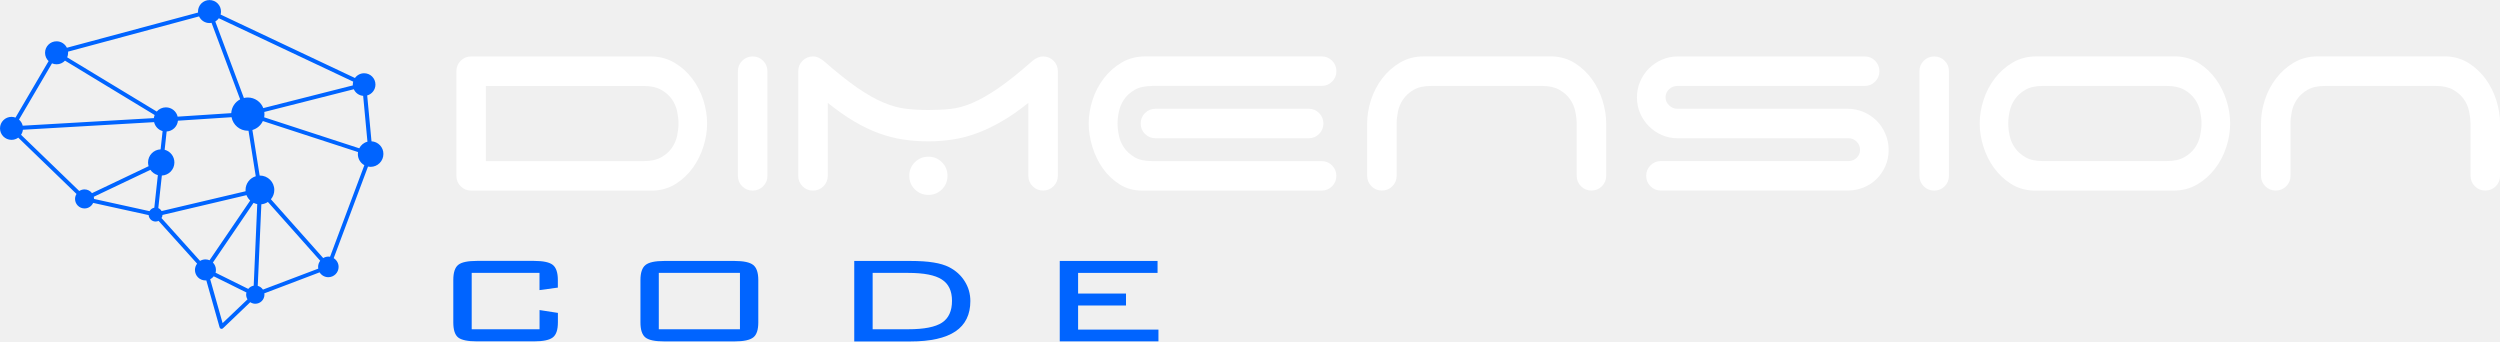
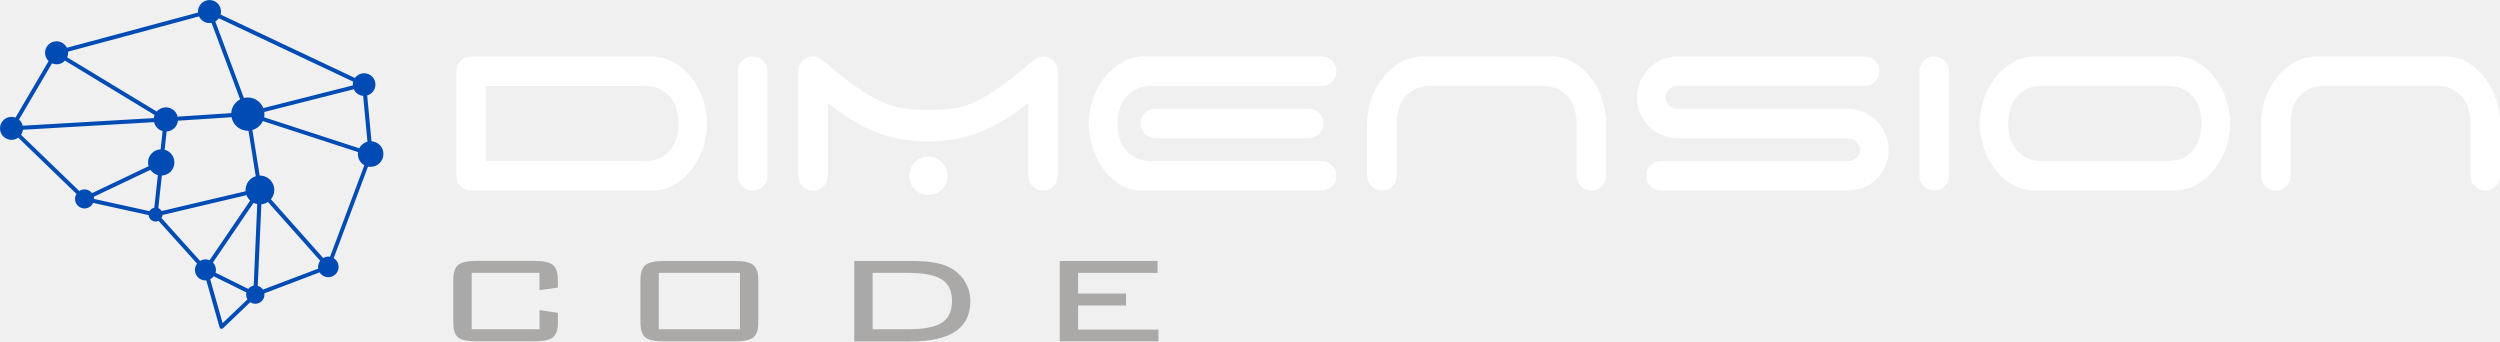
<svg xmlns="http://www.w3.org/2000/svg" version="1.1" id="Ebene_1" x="0px" y="0px" viewBox="0 0 500 68.27" style="enable-background:new 0 0 500 68.27;" xml:space="preserve">
  <style type="text/css">
- 	.st0{fill:#0064FF;}
+ 	.st0{fill:#004BB4;}
	.st1{fill:#FFFFFF;}
+ 	.st2{fill:#ABA9A8;}
</style>
  <g>
    <path class="st0" d="M74.3,28.26l-0.86-9.17c0.95-0.27,1.65-1.14,1.65-2.18c0-1.25-1.01-2.26-2.26-2.26   c-0.76,0-1.43,0.38-1.84,0.95L44.12,2.91c0.05-0.19,0.08-0.39,0.08-0.6c0-1.27-1.03-2.3-2.3-2.3c-1.27,0-2.3,1.03-2.3,2.3   c0,0.07,0,0.13,0.01,0.2L13.38,9.55c-0.38-0.76-1.16-1.29-2.07-1.29c-1.27,0-2.3,1.03-2.3,2.3c0,0.65,0.27,1.24,0.71,1.66   L3.1,23.52c-0.25-0.09-0.52-0.15-0.8-0.15c-1.27,0-2.3,1.03-2.3,2.3c0,1.27,1.03,2.3,2.3,2.3c0.5,0,0.97-0.16,1.35-0.44L15.3,38.79   c-0.18,0.29-0.29,0.63-0.29,1c0,1.05,0.85,1.9,1.9,1.9c0.77,0,1.42-0.46,1.72-1.11l11.1,2.44c0.06,0.72,0.65,1.29,1.39,1.29   c0.21,0,0.41-0.05,0.59-0.14l7.71,8.56c-0.26,0.35-0.43,0.78-0.43,1.26c0,1.16,0.94,2.1,2.1,2.1c0.06,0,0.11-0.01,0.17-0.02   l2.66,9.41c0.04,0.14,0.15,0.24,0.28,0.28c0.04,0.01,0.07,0.01,0.11,0.01c0.1,0,0.2-0.04,0.28-0.11l5.46-5.22   c0.29,0.19,0.64,0.31,1.01,0.31c1.01,0,1.83-0.82,1.83-1.83c0-0.09-0.01-0.17-0.03-0.25l11.06-4.2c0.36,0.58,1.01,0.97,1.74,0.97   c1.14,0,2.06-0.92,2.06-2.06c0-0.74-0.39-1.38-0.98-1.75l6.86-18.31c0.17,0.03,0.34,0.05,0.51,0.05c1.42,0,2.57-1.15,2.57-2.57   C76.7,29.45,75.64,28.34,74.3,28.26z M50.74,57.13c-0.44,0.08-0.82,0.32-1.09,0.65l-6.54-3.24c0.05-0.18,0.08-0.36,0.08-0.55   c0-0.58-0.23-1.1-0.61-1.48l8.13-11.94c0.23,0.11,0.48,0.2,0.74,0.25L50.74,57.13z M32.5,42.99l16.8-3.96   c0.16,0.42,0.42,0.78,0.74,1.08l-8.13,11.94c-0.25-0.11-0.53-0.17-0.83-0.17c-0.39,0-0.76,0.12-1.07,0.3l-7.71-8.57   C32.42,43.44,32.49,43.22,32.5,42.99z M49.11,37.99c0,0.09,0.01,0.17,0.01,0.26l-16.8,3.96c-0.15-0.26-0.38-0.47-0.66-0.59   l0.71-6.51c1.4-0.06,2.51-1.21,2.51-2.62c0-1.22-0.83-2.24-1.95-2.54l0.4-3.65c1.19-0.07,2.14-0.99,2.26-2.16l10.72-0.7   c0.29,1.54,1.64,2.71,3.27,2.71c0.04,0,0.08,0,0.12-0.01l1.45,9.11C49.97,35.6,49.11,36.7,49.11,37.99z M16.91,37.88   c-0.39,0-0.75,0.12-1.06,0.32L4.21,26.96c0.2-0.3,0.33-0.64,0.37-1.01l26.24-1.52c0.2,0.86,0.85,1.55,1.7,1.79l-0.4,3.65   c-1.4,0.06-2.51,1.21-2.51,2.62c0,0.26,0.04,0.51,0.11,0.75l-11.32,5.39C18.06,38.18,17.52,37.88,16.91,37.88z M52.86,22.39   l17.9-4.54c0.33,0.73,1.03,1.25,1.87,1.32l0.86,9.17c-0.72,0.18-1.31,0.67-1.64,1.32l-19.02-6.2c0.04-0.21,0.06-0.42,0.06-0.64   C52.89,22.67,52.88,22.53,52.86,22.39z M70.64,16.33c-0.05,0.19-0.08,0.38-0.08,0.59c0,0.05,0,0.1,0.01,0.16l-17.91,4.54   c-0.48-1.24-1.69-2.12-3.1-2.12c-0.27,0-0.53,0.04-0.78,0.1l-5.72-15.3c0.28-0.16,0.52-0.39,0.71-0.65L70.64,16.33z M39.81,3.28   c0.37,0.78,1.16,1.33,2.08,1.33c0.14,0,0.28-0.01,0.42-0.04l5.72,15.3c-1.01,0.53-1.72,1.56-1.78,2.76l-10.72,0.7   c-0.25-1.07-1.21-1.86-2.35-1.86c-0.73,0-1.39,0.33-1.83,0.84L13.44,11.47c0.12-0.28,0.18-0.58,0.18-0.9c0-0.08,0-0.16-0.01-0.24   L39.81,3.28z M10.4,12.67c0.28,0.12,0.59,0.19,0.92,0.19c0.66,0,1.26-0.28,1.68-0.73L30.93,23c-0.08,0.2-0.13,0.41-0.16,0.62   L4.54,25.14c-0.11-0.48-0.38-0.91-0.74-1.22L10.4,12.67z M18.76,39.35l11.32-5.38c0.35,0.51,0.88,0.89,1.49,1.06l-0.71,6.51   c-0.41,0.08-0.76,0.34-0.96,0.69l-11.09-2.44c0,0,0,0,0,0C18.81,39.63,18.79,39.49,18.76,39.35z M44.52,64.62l-2.48-8.77   c0.28-0.14,0.52-0.35,0.71-0.59l6.54,3.24c-0.03,0.14-0.06,0.28-0.06,0.43c0,0.34,0.1,0.66,0.27,0.94L44.52,64.62z M52.59,57.92   c-0.24-0.36-0.61-0.63-1.04-0.75l0.72-16.31c0.48-0.05,0.93-0.21,1.31-0.47l10.46,11.76c-0.26,0.35-0.42,0.77-0.42,1.24   c0,0.12,0.02,0.23,0.03,0.34L52.59,57.92z M66.01,51.35c-0.11-0.02-0.22-0.03-0.33-0.03c-0.38,0-0.73,0.11-1.04,0.29L54.18,39.85   c0.43-0.5,0.68-1.15,0.68-1.86c0-1.59-1.29-2.88-2.88-2.88c-0.02,0-0.03,0-0.05,0l-1.45-9.11c0.93-0.27,1.69-0.93,2.09-1.79   l19.03,6.2c-0.02,0.13-0.03,0.26-0.03,0.4c0,0.96,0.52,1.79,1.3,2.23L66.01,51.35z" />
  </g>
  <g>
    <path class="st1" d="M141.42,24.7c0,1.52-0.24,3.06-0.74,4.62c-0.49,1.56-1.2,2.98-2.12,4.25c-0.92,1.27-2.04,2.33-3.35,3.17   c-1.31,0.84-2.81,1.3-4.49,1.38H94.23c-0.82,0-1.52-0.29-2.09-0.86c-0.57-0.57-0.86-1.27-0.86-2.09V14.24   c0-0.82,0.29-1.52,0.86-2.09c0.58-0.57,1.27-0.86,2.09-0.86h35.88c1.76,0,3.34,0.41,4.74,1.23c1.4,0.82,2.59,1.88,3.57,3.17   c0.98,1.29,1.73,2.73,2.24,4.31C141.17,21.58,141.42,23.14,141.42,24.7z M97.18,17.2v15.02h31.63c1.4,0,2.54-0.26,3.45-0.77   c0.9-0.51,1.61-1.14,2.12-1.88c0.51-0.74,0.86-1.55,1.05-2.43c0.18-0.88,0.27-1.69,0.27-2.43c0-0.74-0.09-1.55-0.27-2.43   c-0.19-0.88-0.54-1.69-1.05-2.43c-0.52-0.74-1.22-1.36-2.12-1.88c-0.9-0.51-2.05-0.77-3.45-0.77H97.18z" />
    <path class="st1" d="M152.62,37.26c-0.57,0.57-1.27,0.86-2.09,0.86c-0.82,0-1.52-0.29-2.09-0.86c-0.57-0.57-0.86-1.27-0.86-2.09   V14.24c0-0.82,0.29-1.52,0.86-2.09c0.58-0.57,1.27-0.86,2.09-0.86c0.82,0,1.52,0.29,2.09,0.86c0.58,0.58,0.86,1.27,0.86,2.09v20.92   C153.49,35.99,153.2,36.68,152.62,37.26z" />
    <path class="st1" d="M164.69,37.26c-0.57,0.57-1.27,0.86-2.09,0.86c-0.82,0-1.52-0.29-2.09-0.86c-0.57-0.57-0.86-1.27-0.86-2.09   V14.24c0-0.82,0.29-1.52,0.86-2.09c0.58-0.57,1.27-0.86,2.09-0.86c0.41,0,0.78,0.08,1.11,0.25c0.33,0.16,0.65,0.37,0.98,0.61   c2.63,2.3,4.89,4.1,6.8,5.42c1.91,1.31,3.65,2.3,5.23,2.95c1.58,0.66,3.07,1.07,4.46,1.23c1.4,0.16,2.89,0.25,4.49,0.25   s3.09-0.07,4.46-0.22c1.37-0.14,2.83-0.54,4.37-1.2c1.54-0.66,3.26-1.64,5.17-2.95c1.91-1.31,4.19-3.14,6.86-5.48   c0.7-0.57,1.39-0.86,2.09-0.86c0.82,0,1.52,0.29,2.09,0.86c0.57,0.58,0.86,1.27,0.86,2.09v20.92c0,0.82-0.29,1.52-0.86,2.09   c-0.58,0.57-1.27,0.86-2.09,0.86c-0.82,0-1.52-0.29-2.09-0.86c-0.58-0.57-0.86-1.27-0.86-2.09V20.58   c-1.85,1.48-3.62,2.71-5.32,3.69c-1.7,0.98-3.36,1.78-4.98,2.37c-1.62,0.6-3.23,1.02-4.83,1.26c-1.6,0.25-3.22,0.37-4.86,0.37   c-1.76,0-3.46-0.12-5.08-0.37c-1.62-0.25-3.24-0.67-4.86-1.26c-1.62-0.59-3.26-1.38-4.92-2.37c-1.66-0.98-3.42-2.22-5.26-3.69   v14.58C165.55,35.99,165.26,36.68,164.69,37.26z M181.86,35.16c0-1.07,0.37-1.97,1.11-2.71c0.74-0.74,1.64-1.11,2.71-1.11   s1.97,0.37,2.71,1.11c0.74,0.74,1.11,1.64,1.11,2.71c0,1.07-0.37,1.97-1.11,2.71s-1.64,1.11-2.71,1.11s-1.97-0.37-2.71-1.11   C182.22,37.13,181.86,36.23,181.86,35.16z" />
    <path class="st1" d="M230.41,17.2c-1.44,0-2.6,0.26-3.48,0.77c-0.88,0.51-1.58,1.14-2.09,1.88c-0.52,0.74-0.86,1.55-1.05,2.43   c-0.19,0.88-0.28,1.69-0.28,2.43c0,0.74,0.09,1.55,0.28,2.43c0.18,0.88,0.53,1.69,1.05,2.43c0.51,0.74,1.21,1.36,2.09,1.88   c0.88,0.52,2.04,0.77,3.48,0.77h33.91c0.82,0,1.52,0.29,2.09,0.86c0.57,0.57,0.86,1.27,0.86,2.09c0,0.82-0.29,1.52-0.86,2.09   c-0.58,0.57-1.27,0.86-2.09,0.86h-35.88c-1.68,0-3.18-0.41-4.49-1.23c-1.31-0.82-2.43-1.88-3.35-3.17   c-0.93-1.29-1.63-2.74-2.12-4.34c-0.49-1.6-0.74-3.16-0.74-4.68c0-1.56,0.26-3.13,0.77-4.71c0.51-1.58,1.26-3.02,2.25-4.31   s2.18-2.35,3.57-3.17c1.4-0.82,2.98-1.23,4.74-1.23h35.26c0.82,0,1.52,0.29,2.09,0.86c0.57,0.58,0.86,1.27,0.86,2.09   c0,0.82-0.29,1.52-0.86,2.09c-0.58,0.58-1.27,0.86-2.09,0.86H230.41z M263.82,22.61c0.57,0.58,0.86,1.27,0.86,2.09   c0,0.82-0.29,1.52-0.86,2.09c-0.58,0.58-1.27,0.86-2.09,0.86h-30.64c-0.82,0-1.52-0.29-2.09-0.86c-0.58-0.57-0.86-1.27-0.86-2.09   c0-0.82,0.29-1.52,0.86-2.09c0.57-0.57,1.27-0.86,2.09-0.86h30.64C262.55,21.75,263.25,22.04,263.82,22.61z" />
    <path class="st1" d="M315.05,22.27c-0.18-0.88-0.53-1.69-1.05-2.43c-0.51-0.74-1.22-1.36-2.12-1.88c-0.9-0.51-2.05-0.77-3.45-0.77   h-22.21c-1.44,0-2.6,0.26-3.48,0.77c-0.88,0.51-1.58,1.14-2.09,1.88c-0.52,0.74-0.86,1.55-1.05,2.43   c-0.18,0.88-0.27,1.69-0.27,2.43v10.46c0,0.82-0.29,1.52-0.86,2.09c-0.57,0.57-1.27,0.86-2.09,0.86c-0.82,0-1.52-0.29-2.09-0.86   c-0.57-0.57-0.86-1.27-0.86-2.09V24.7c0-1.56,0.26-3.13,0.77-4.71c0.51-1.58,1.26-3.02,2.25-4.31s2.18-2.35,3.57-3.17   c1.4-0.82,2.98-1.23,4.74-1.23h25.78c1.68,0.08,3.18,0.54,4.49,1.38c1.31,0.84,2.43,1.9,3.35,3.17c0.92,1.27,1.63,2.69,2.12,4.25   c0.49,1.56,0.74,3.1,0.74,4.62v10.46c0,0.82-0.29,1.52-0.86,2.09c-0.58,0.57-1.27,0.86-2.09,0.86c-0.82,0-1.52-0.29-2.09-0.86   c-0.58-0.57-0.86-1.27-0.86-2.09V24.7C315.33,23.96,315.24,23.15,315.05,22.27z" />
    <path class="st1" d="M332.38,27.01c-0.98-0.43-1.85-1.01-2.59-1.75s-1.32-1.6-1.75-2.58c-0.43-0.99-0.65-2.05-0.65-3.2   c0-1.15,0.22-2.22,0.65-3.2s1.01-1.85,1.75-2.59c0.74-0.74,1.6-1.32,2.59-1.75c0.99-0.43,2.05-0.65,3.2-0.65h37.35   c0.82,0,1.52,0.29,2.09,0.86c0.57,0.58,0.86,1.27,0.86,2.09c0,0.82-0.29,1.52-0.86,2.09c-0.58,0.58-1.27,0.86-2.09,0.86h-37.48   c-0.61,0-1.16,0.22-1.63,0.65c-0.47,0.43-0.71,0.98-0.71,1.63c0,0.61,0.24,1.15,0.71,1.6c0.47,0.45,1.02,0.68,1.63,0.68h34.03   c1.15,0,2.23,0.22,3.23,0.65c1,0.43,1.88,1.01,2.62,1.75s1.32,1.61,1.75,2.62c0.43,1.01,0.65,2.08,0.65,3.23   c0,1.15-0.22,2.22-0.65,3.2s-1.01,1.84-1.75,2.58s-1.61,1.31-2.62,1.72c-1.01,0.41-2.08,0.61-3.23,0.61h-37.29   c-0.82,0-1.52-0.29-2.09-0.86c-0.58-0.57-0.86-1.27-0.86-2.09c0-0.82,0.28-1.52,0.86-2.09c0.58-0.57,1.27-0.86,2.09-0.86h37.54   c0.62,0,1.15-0.22,1.6-0.65s0.68-0.95,0.68-1.57c0-0.66-0.23-1.21-0.68-1.66c-0.45-0.45-0.98-0.68-1.6-0.68h-34.16   C334.43,27.66,333.36,27.44,332.38,27.01z" />
    <path class="st1" d="M388.93,37.26c-0.57,0.57-1.27,0.86-2.09,0.86c-0.82,0-1.52-0.29-2.09-0.86c-0.57-0.57-0.86-1.27-0.86-2.09   V14.24c0-0.82,0.29-1.52,0.86-2.09c0.58-0.57,1.27-0.86,2.09-0.86c0.82,0,1.52,0.29,2.09,0.86c0.58,0.58,0.86,1.27,0.86,2.09v20.92   C389.79,35.99,389.5,36.68,388.93,37.26z" />
    <path class="st1" d="M446.03,24.7c0,1.56-0.26,3.13-0.77,4.71c-0.51,1.58-1.26,3.02-2.25,4.31c-0.98,1.29-2.18,2.35-3.57,3.17   c-1.4,0.82-2.98,1.23-4.74,1.23h-28.06c-1.68-0.08-3.18-0.54-4.49-1.38c-1.31-0.84-2.43-1.9-3.35-3.17   c-0.93-1.27-1.63-2.69-2.12-4.25c-0.49-1.56-0.74-3.1-0.74-4.62c0-1.56,0.26-3.13,0.77-4.71c0.51-1.58,1.26-3.02,2.25-4.31   s2.18-2.35,3.57-3.17c1.4-0.82,2.98-1.23,4.74-1.23h28.06c1.68,0.08,3.18,0.54,4.49,1.38c1.31,0.84,2.43,1.9,3.35,3.17   c0.92,1.27,1.63,2.69,2.12,4.25C445.79,21.65,446.03,23.19,446.03,24.7z M436.86,31.44c0.9-0.51,1.61-1.14,2.12-1.88   c0.51-0.74,0.86-1.55,1.05-2.43c0.18-0.88,0.27-1.69,0.27-2.43c0-0.74-0.09-1.55-0.27-2.43c-0.19-0.88-0.54-1.69-1.05-2.43   c-0.52-0.74-1.22-1.36-2.12-1.88c-0.9-0.51-2.05-0.77-3.45-0.77h-24.86c-1.44,0-2.6,0.26-3.48,0.77c-0.88,0.51-1.58,1.14-2.09,1.88   c-0.52,0.74-0.86,1.55-1.05,2.43c-0.19,0.88-0.28,1.69-0.28,2.43c0,0.74,0.09,1.55,0.28,2.43c0.18,0.88,0.53,1.69,1.05,2.43   c0.51,0.74,1.21,1.36,2.09,1.88c0.88,0.52,2.04,0.77,3.48,0.77h24.86C434.81,32.21,435.96,31.96,436.86,31.44z" />
    <path class="st1" d="M493.82,22.27c-0.18-0.88-0.53-1.69-1.05-2.43c-0.51-0.74-1.22-1.36-2.12-1.88c-0.9-0.51-2.05-0.77-3.45-0.77   h-22.21c-1.44,0-2.6,0.26-3.48,0.77c-0.88,0.51-1.58,1.14-2.09,1.88c-0.52,0.74-0.86,1.55-1.05,2.43   c-0.18,0.88-0.27,1.69-0.27,2.43v10.46c0,0.82-0.29,1.52-0.86,2.09c-0.57,0.57-1.27,0.86-2.09,0.86c-0.82,0-1.52-0.29-2.09-0.86   c-0.57-0.57-0.86-1.27-0.86-2.09V24.7c0-1.56,0.26-3.13,0.77-4.71c0.51-1.58,1.26-3.02,2.25-4.31c0.99-1.29,2.18-2.35,3.57-3.17   c1.4-0.82,2.98-1.23,4.74-1.23h25.78c1.68,0.08,3.18,0.54,4.49,1.38c1.31,0.84,2.43,1.9,3.35,3.17c0.92,1.27,1.63,2.69,2.12,4.25   c0.49,1.56,0.74,3.1,0.74,4.62v10.46c0,0.82-0.29,1.52-0.86,2.09c-0.58,0.57-1.27,0.86-2.09,0.86c-0.82,0-1.52-0.29-2.09-0.86   c-0.58-0.57-0.86-1.27-0.86-2.09V24.7C494.09,23.96,494,23.15,493.82,22.27z" />
  </g>
  <g>
-     <path class="st0" d="M107.91,54.58H94.34v11.27h13.57v-3.84l3.67,0.57v1.89c0,1.47-0.33,2.47-1,3s-1.92,0.8-3.77,0.8H95.39   c-1.85,0-3.1-0.26-3.75-0.77c-0.65-0.51-0.98-1.52-0.98-3.03v-8.47c0-1.49,0.33-2.5,0.99-3.03c0.66-0.53,1.9-0.79,3.73-0.79h11.42   c1.85,0,3.11,0.27,3.77,0.81c0.66,0.54,1,1.54,1,3.01v1.52l-3.67,0.5V54.58z" />
-     <path class="st0" d="M128.09,56.01c0-1.47,0.34-2.47,1.01-3.01c0.67-0.54,1.92-0.81,3.76-0.81h14.03c1.84,0,3.09,0.27,3.76,0.81   c0.67,0.54,1.01,1.54,1.01,3.01v8.47c0,1.47-0.33,2.47-1,3s-1.92,0.8-3.77,0.8h-14.03c-1.86,0-3.12-0.26-3.78-0.79   c-0.66-0.53-0.99-1.53-0.99-3.01V56.01z M131.76,65.85h16.23V54.58h-16.23V65.85z" />
-     <path class="st0" d="M182.05,52.19c1.85,0,3.41,0.1,4.67,0.31c1.26,0.2,2.3,0.52,3.12,0.94c1.33,0.69,2.37,1.63,3.11,2.83   c0.75,1.19,1.12,2.5,1.12,3.94c0,2.7-0.99,4.73-2.98,6.07c-1.99,1.34-5,2.01-9.05,2.01h-11.19V52.19H182.05z M181.65,54.58h-7.12   v11.27h7.12c3.16,0,5.41-0.44,6.75-1.32c1.34-0.88,2-2.34,2-4.36c0-1.98-0.67-3.4-2.03-4.27   C187.03,55.02,184.78,54.58,181.65,54.58z" />
-     <path class="st0" d="M211.95,68.27V52.19h19.56v2.39h-15.89v4.13h9.58v2.39h-9.58v4.82h16.07v2.35H211.95z" />
+     <path class="st2" d="M107.91,54.58H94.34v11.27h13.57v-3.84l3.67,0.57v1.89c0,1.47-0.33,2.47-1,3s-1.92,0.8-3.77,0.8H95.39   c-1.85,0-3.1-0.26-3.75-0.77c-0.65-0.51-0.98-1.52-0.98-3.03v-8.47c0-1.49,0.33-2.5,0.99-3.03c0.66-0.53,1.9-0.79,3.73-0.79h11.42   c1.85,0,3.11,0.27,3.77,0.81c0.66,0.54,1,1.54,1,3.01v1.52l-3.67,0.5V54.58z" />
+     <path class="st2" d="M128.09,56.01c0-1.47,0.34-2.47,1.01-3.01c0.67-0.54,1.92-0.81,3.76-0.81h14.03c1.84,0,3.09,0.27,3.76,0.81   c0.67,0.54,1.01,1.54,1.01,3.01v8.47c0,1.47-0.33,2.47-1,3s-1.92,0.8-3.77,0.8h-14.03c-1.86,0-3.12-0.26-3.78-0.79   c-0.66-0.53-0.99-1.53-0.99-3.01V56.01z M131.76,65.85h16.23V54.58h-16.23V65.85z" />
+     <path class="st2" d="M182.05,52.19c1.85,0,3.41,0.1,4.67,0.31c1.26,0.2,2.3,0.52,3.12,0.94c1.33,0.69,2.37,1.63,3.11,2.83   c0.75,1.19,1.12,2.5,1.12,3.94c0,2.7-0.99,4.73-2.98,6.07c-1.99,1.34-5,2.01-9.05,2.01h-11.19V52.19H182.05z M181.65,54.58h-7.12   v11.27h7.12c3.16,0,5.41-0.44,6.75-1.32c1.34-0.88,2-2.34,2-4.36c0-1.98-0.67-3.4-2.03-4.27   C187.03,55.02,184.78,54.58,181.65,54.58z" />
+     <path class="st2" d="M211.95,68.27V52.19h19.56v2.39h-15.89v4.13h9.58v2.39h-9.58v4.82h16.07v2.35H211.95z" />
  </g>
</svg>
